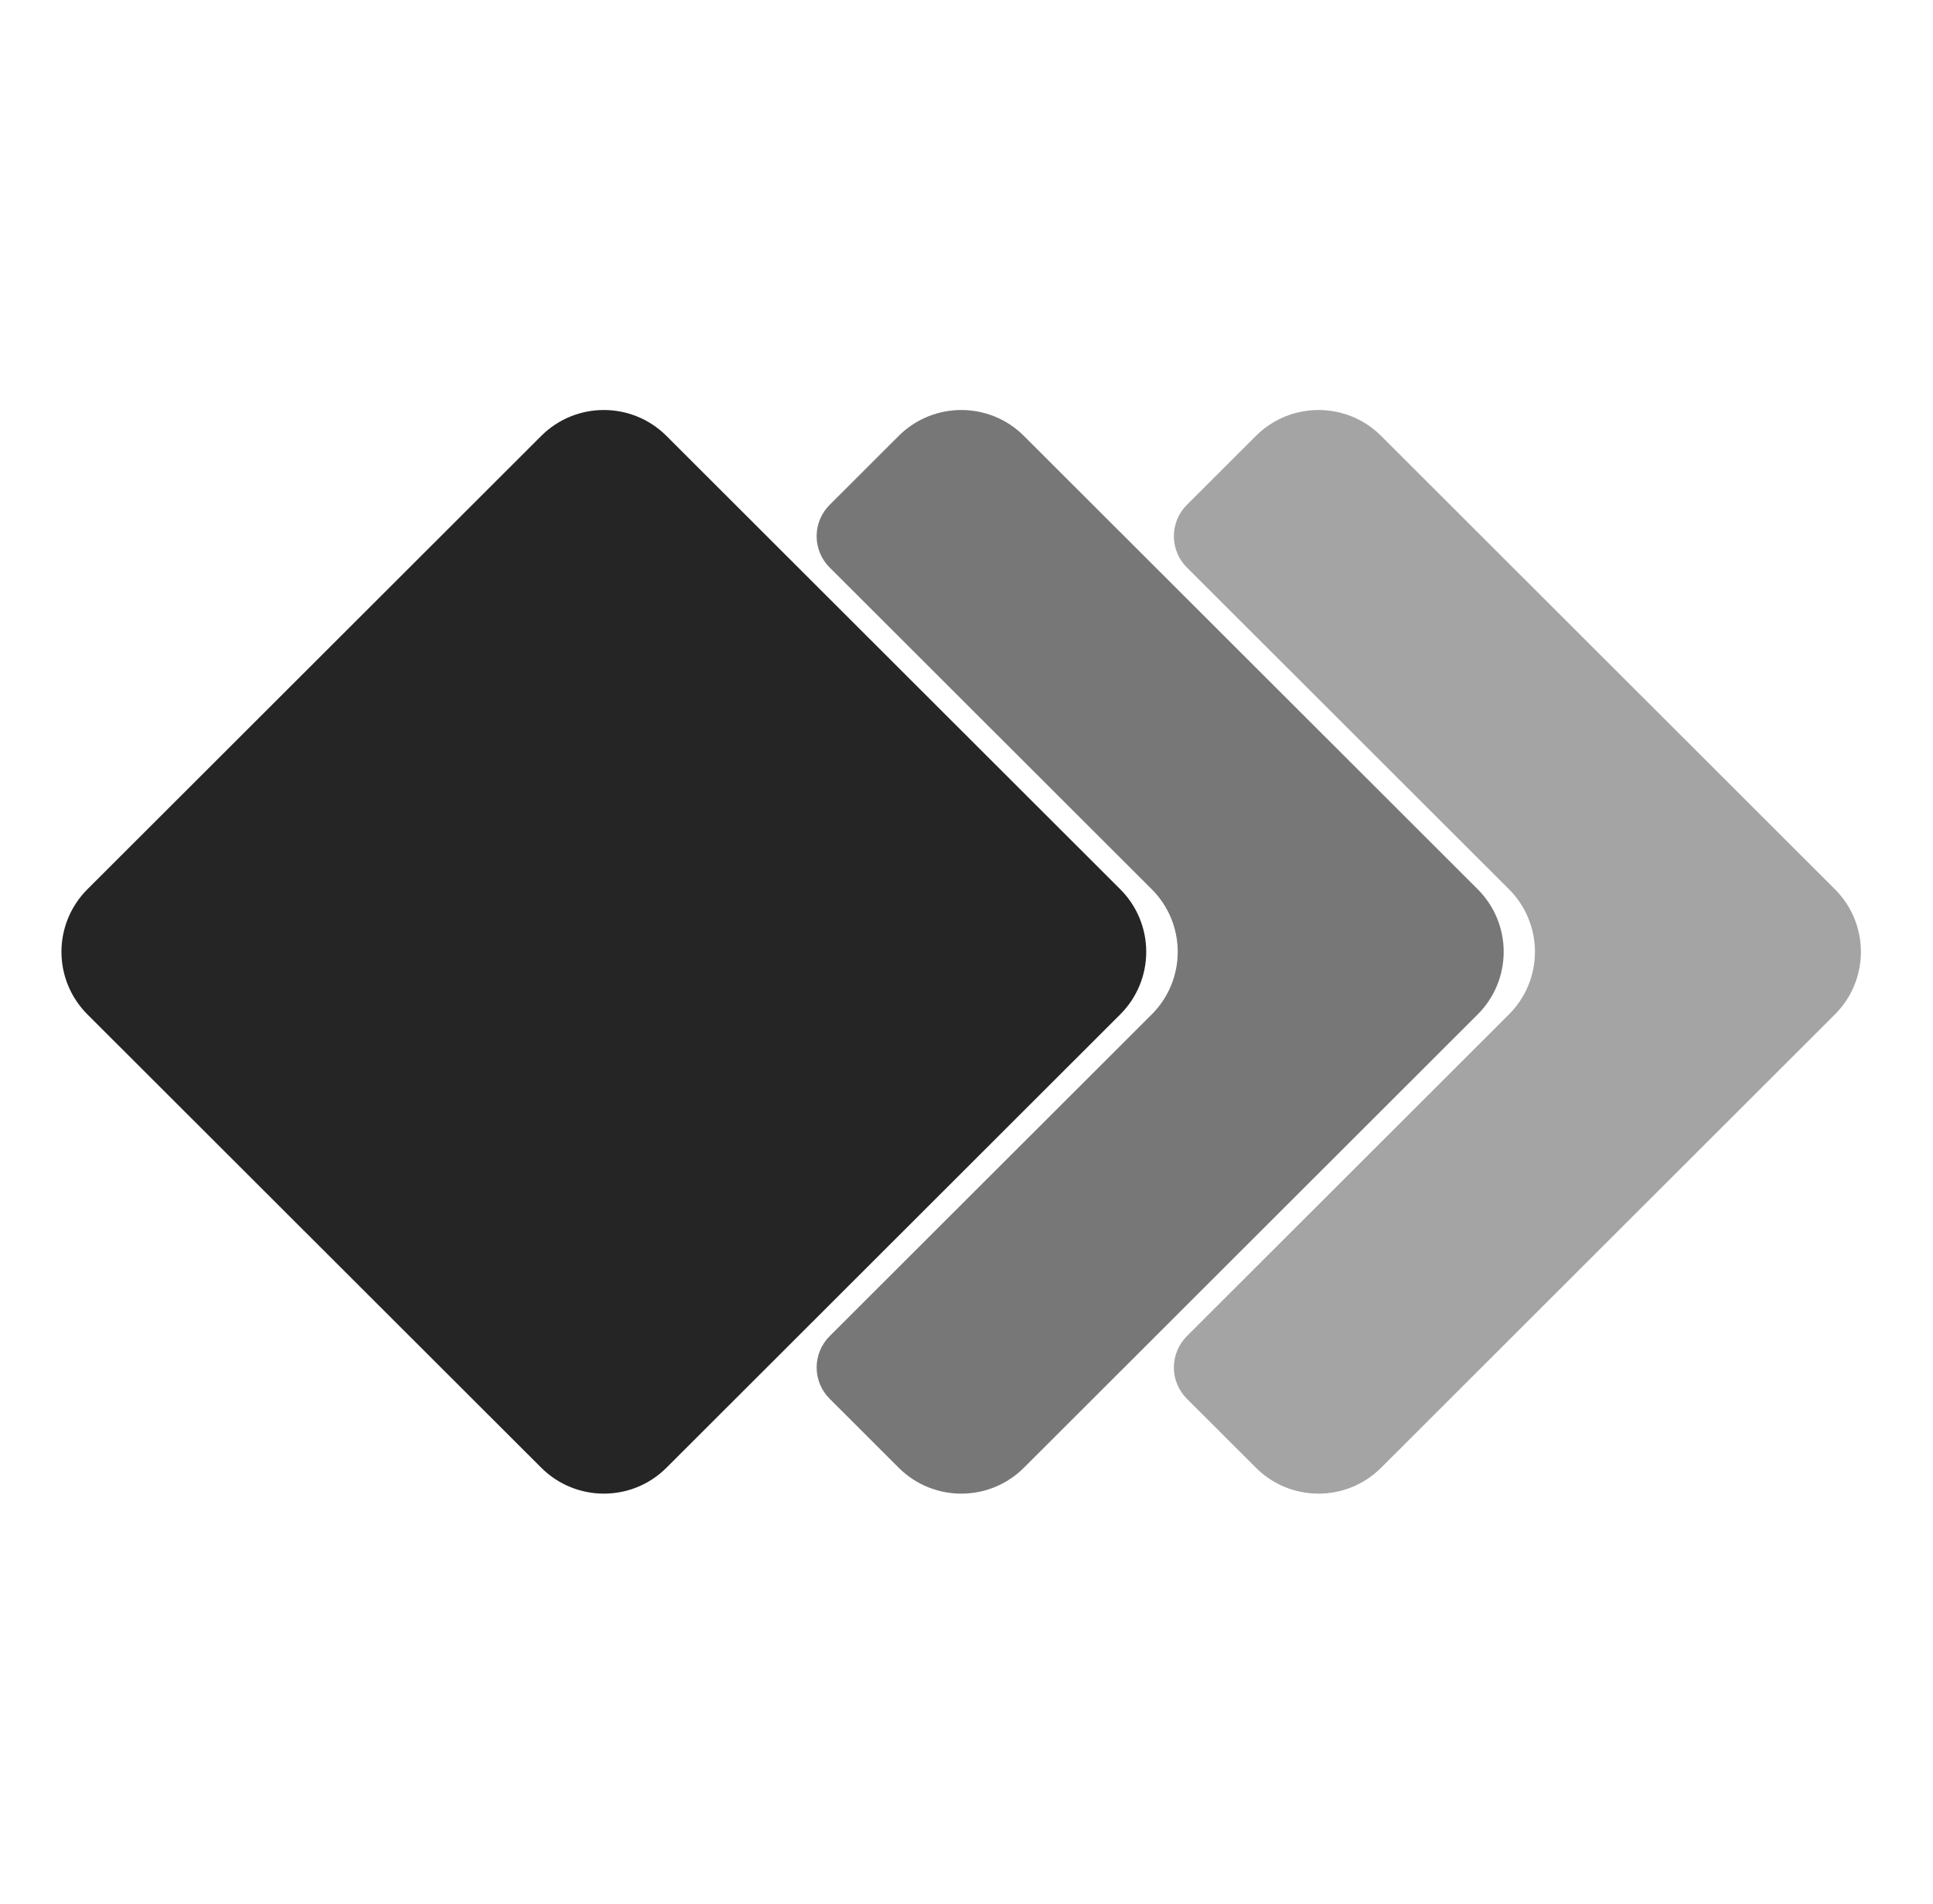
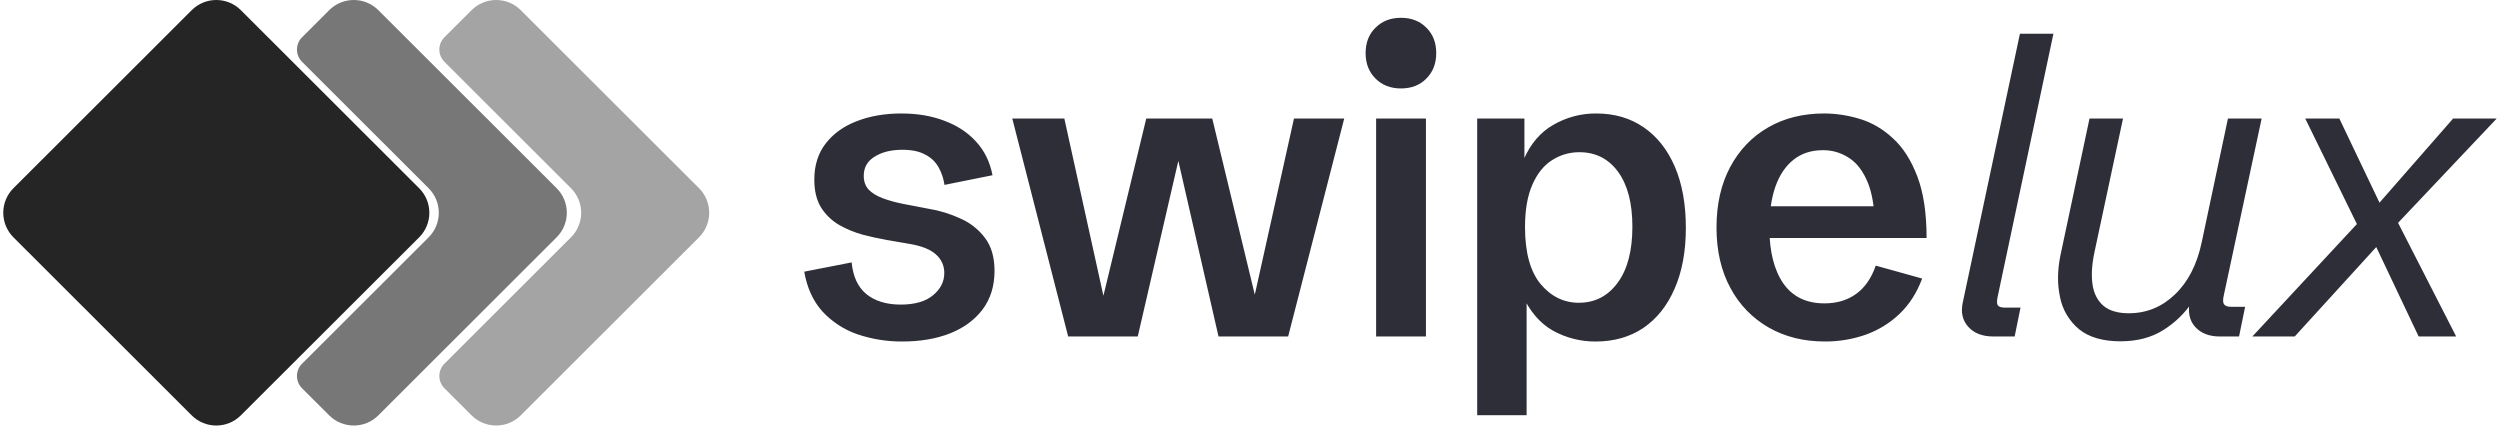
- <svg xmlns="http://www.w3.org/2000/svg" width="65" height="64" fill="none">
-   <path fill="#252525" d="M2.938 34.102a2.97 2.97 0 0 1 0-4.204L18.2 14.655a2.98 2.98 0 0 1 4.21 0l15.262 15.243a2.97 2.97 0 0 1 0 4.204L22.411 49.345a2.98 2.98 0 0 1-4.21 0L2.937 34.102Z" />
-   <path fill="#777777" d="M27.897 44.922a1.486 1.486 0 0 0 0 2.103l2.323 2.32a2.98 2.98 0 0 0 4.21 0l15.262-15.243a2.97 2.97 0 0 0 0-4.204L34.43 14.655a2.98 2.98 0 0 0-4.21 0l-2.323 2.32a1.485 1.485 0 0 0 0 2.103l10.834 10.82a2.97 2.97 0 0 1 0 4.204l-10.834 10.82Z" />
-   <path fill="#A4A4A4" d="M39.909 44.923a1.485 1.485 0 0 0 0 2.102l2.323 2.32a2.98 2.98 0 0 0 4.21 0l15.262-15.243a2.97 2.97 0 0 0 0-4.204L46.442 14.655a2.98 2.98 0 0 0-4.21 0l-2.323 2.32a1.485 1.485 0 0 0 0 2.102l10.834 10.82a2.97 2.97 0 0 1 0 4.205l-10.834 10.82Z" />
+ <svg xmlns="http://www.w3.org/2000/svg" width="141" height="24" viewBox="0 0 140.088 23.907" fill="none">
+   <path fill="#2E2E38" d="M 50.521 19.186 C 49.657 19.193 48.799 19.055 47.981 18.778 C 47.232 18.518 46.559 18.078 46.02 17.497 C 45.498 16.915 45.158 16.17 45 15.263 L 47.664 14.742 C 47.739 15.536 48.015 16.129 48.491 16.522 C 48.975 16.915 49.618 17.112 50.419 17.112 C 51.213 17.112 51.817 16.938 52.233 16.59 C 52.656 16.242 52.868 15.827 52.868 15.343 C 52.876 14.938 52.701 14.55 52.392 14.288 C 52.082 14.008 51.582 13.812 50.895 13.698 L 49.637 13.483 C 49.187 13.402 48.741 13.304 48.299 13.189 C 47.836 13.063 47.39 12.88 46.972 12.644 C 46.559 12.405 46.21 12.071 45.952 11.669 C 45.695 11.254 45.566 10.729 45.566 10.093 C 45.566 9.285 45.782 8.604 46.213 8.053 C 46.643 7.501 47.225 7.085 47.958 6.805 C 48.699 6.518 49.531 6.375 50.453 6.375 C 51.353 6.375 52.157 6.511 52.868 6.783 C 53.586 7.047 54.179 7.437 54.648 7.95 C 55.124 8.464 55.434 9.096 55.578 9.844 L 52.879 10.388 C 52.831 10.042 52.72 9.707 52.55 9.402 C 52.378 9.094 52.117 8.845 51.802 8.688 C 51.477 8.506 51.046 8.415 50.509 8.415 C 49.882 8.415 49.364 8.544 48.956 8.801 C 48.548 9.051 48.344 9.409 48.344 9.878 C 48.344 10.188 48.434 10.445 48.616 10.649 C 48.806 10.846 49.07 11.008 49.41 11.137 C 49.75 11.265 50.15 11.375 50.612 11.465 L 51.972 11.726 C 52.599 11.827 53.21 12.014 53.786 12.282 C 54.33 12.52 54.802 12.895 55.158 13.37 C 55.513 13.839 55.691 14.455 55.691 15.218 C 55.691 16.065 55.468 16.787 55.022 17.384 C 54.576 17.974 53.964 18.423 53.185 18.733 C 52.407 19.035 51.519 19.186 50.521 19.186 Z M 59.828 18.903 L 56.688 6.658 L 59.613 6.658 L 61.96 17.304 L 61.642 17.304 L 64.216 6.658 L 67.923 6.658 L 70.508 17.361 L 70.134 17.361 L 72.515 6.658 L 75.338 6.658 L 72.187 18.903 L 68.275 18.903 L 65.769 7.95 L 66.269 7.95 L 63.738 18.903 Z M 77.129 18.903 L 77.129 6.658 L 79.929 6.658 L 79.929 18.903 Z M 78.523 4.969 C 77.941 4.969 77.465 4.783 77.095 4.413 C 76.725 4.043 76.539 3.567 76.539 2.985 C 76.539 2.395 76.724 1.919 77.095 1.556 C 77.465 1.186 77.941 1 78.523 1 C 79.113 1 79.589 1.186 79.952 1.556 C 80.322 1.919 80.507 2.395 80.507 2.984 C 80.507 3.567 80.322 4.043 79.952 4.414 C 79.589 4.784 79.112 4.969 78.523 4.969 Z M 82.808 23.325 L 82.808 6.658 L 85.461 6.658 L 85.461 9.152 L 85.416 8.971 C 85.801 8.079 86.36 7.425 87.093 7.009 C 87.823 6.587 88.653 6.368 89.497 6.375 C 90.517 6.375 91.402 6.632 92.15 7.145 C 92.906 7.659 93.492 8.397 93.908 9.356 C 94.323 10.316 94.531 11.466 94.531 12.803 C 94.531 14.126 94.319 15.267 93.896 16.227 C 93.481 17.18 92.895 17.913 92.139 18.427 C 91.383 18.933 90.491 19.187 89.463 19.187 C 88.622 19.192 87.794 18.981 87.059 18.574 C 86.326 18.158 85.749 17.478 85.325 16.534 L 85.585 16.477 L 85.585 23.325 Z M 88.522 17.009 C 89.422 17.009 90.147 16.635 90.699 15.887 C 91.251 15.139 91.527 14.088 91.527 12.735 C 91.527 11.412 91.258 10.385 90.722 9.651 C 90.185 8.918 89.459 8.551 88.545 8.551 C 87.985 8.551 87.471 8.703 87.003 9.005 C 86.542 9.3 86.175 9.761 85.903 10.388 C 85.631 11.008 85.495 11.798 85.495 12.758 C 85.495 14.178 85.785 15.245 86.368 15.955 C 86.958 16.658 87.675 17.01 88.522 17.01 Z M 102.342 19.186 C 101.155 19.186 100.105 18.926 99.19 18.404 C 98.276 17.883 97.529 17.112 97.036 16.182 C 96.514 15.222 96.253 14.088 96.253 12.781 C 96.253 11.473 96.51 10.339 97.024 9.379 C 97.538 8.419 98.249 7.679 99.156 7.157 C 100.063 6.635 101.11 6.375 102.296 6.375 C 102.976 6.377 103.653 6.48 104.303 6.681 C 104.984 6.885 105.603 7.248 106.163 7.769 C 106.73 8.283 107.187 8.997 107.535 9.912 C 107.882 10.819 108.056 11.972 108.056 13.37 L 98.056 13.37 L 98.056 11.59 L 105.562 11.59 L 105.131 12.236 C 105.086 11.322 104.927 10.589 104.655 10.036 C 104.39 9.477 104.046 9.073 103.623 8.824 C 103.204 8.566 102.72 8.432 102.228 8.438 C 101.578 8.438 101.03 8.616 100.584 8.971 C 100.139 9.319 99.798 9.821 99.564 10.479 C 99.337 11.129 99.224 11.899 99.224 12.792 C 99.224 14.122 99.485 15.165 100.006 15.922 C 100.528 16.669 101.299 17.044 102.319 17.044 C 103.015 17.044 103.608 16.866 104.099 16.511 C 104.591 16.155 104.957 15.626 105.199 14.923 L 107.807 15.649 C 107.512 16.443 107.092 17.1 106.548 17.622 C 106.003 18.144 105.354 18.546 104.643 18.801 C 103.904 19.06 103.125 19.19 102.342 19.186 Z M 111.802 18.903 C 111.19 18.903 110.721 18.722 110.396 18.359 C 110.071 17.996 109.969 17.539 110.09 16.987 L 113.299 1.897 L 115.181 1.897 L 112.051 16.658 C 111.999 16.892 111.999 17.055 112.051 17.146 C 112.112 17.236 112.244 17.282 112.448 17.282 L 113.333 17.282 L 113.004 18.902 L 111.802 18.902 Z M 118.944 19.175 C 117.954 19.175 117.179 18.948 116.62 18.495 C 116.07 18.038 115.693 17.405 115.554 16.703 C 115.395 15.97 115.403 15.184 115.576 14.345 L 117.209 6.658 L 119.091 6.658 L 117.481 14.198 C 117.338 14.878 117.304 15.475 117.379 15.989 C 117.455 16.496 117.659 16.892 117.991 17.179 C 118.324 17.459 118.8 17.599 119.42 17.599 C 120.41 17.599 121.272 17.248 122.005 16.545 C 122.746 15.842 123.248 14.863 123.513 13.608 L 124.987 6.658 L 126.88 6.658 L 124.749 16.613 C 124.696 16.847 124.703 17.009 124.771 17.1 C 124.839 17.19 124.972 17.236 125.168 17.236 L 125.951 17.236 L 125.61 18.903 L 124.522 18.903 C 123.932 18.903 123.475 18.725 123.15 18.37 C 122.825 18.015 122.723 17.535 122.844 16.93 L 122.946 16.42 L 123.003 16.941 C 122.577 17.586 122.016 18.132 121.359 18.541 C 120.694 18.963 119.889 19.175 118.944 19.175 Z M 126.358 18.903 L 132.231 12.588 L 129.328 6.658 L 131.244 6.658 L 133.501 11.386 L 137.639 6.658 L 140.088 6.658 L 134.544 12.52 L 137.809 18.903 L 135.7 18.903 L 133.319 13.88 L 128.739 18.903 Z" />
+   <path fill="#252525" d="M 0.572 13.333 C 0.206 12.967 0 12.47 0 11.953 C 0 11.435 0.206 10.938 0.572 10.573 L 10.587 0.572 C 11.35 -0.191 12.587 -0.191 13.35 0.572 L 23.366 10.575 C 23.733 10.94 23.939 11.437 23.939 11.954 C 23.939 12.472 23.733 12.969 23.366 13.335 L 13.349 23.335 C 12.586 24.097 11.349 24.097 10.586 23.335 Z" />
+   <path fill="#777777" d="M 16.786 20.433 C 16.603 20.616 16.5 20.865 16.5 21.123 C 16.5 21.382 16.603 21.631 16.786 21.813 L 18.311 23.335 C 19.074 24.097 20.311 24.097 21.074 23.335 L 31.09 13.332 C 31.457 12.967 31.662 12.47 31.662 11.953 C 31.662 11.435 31.457 10.938 31.09 10.572 L 21.074 0.572 C 20.311 -0.191 19.074 -0.191 18.311 0.572 L 16.787 2.095 C 16.604 2.277 16.501 2.526 16.501 2.784 C 16.501 3.043 16.604 3.292 16.787 3.474 L 23.897 10.574 C 24.264 10.94 24.469 11.437 24.469 11.954 C 24.469 12.472 24.264 12.969 23.897 13.334 L 16.787 20.434 Z" />
+   <path fill="#A4A4A4" d="M 24.786 20.433 C 24.603 20.616 24.5 20.865 24.5 21.123 C 24.5 21.382 24.603 21.631 24.786 21.813 L 26.311 23.335 C 27.074 24.097 28.311 24.097 29.074 23.335 L 39.089 13.332 C 39.456 12.967 39.661 12.47 39.661 11.953 C 39.661 11.435 39.456 10.938 39.089 10.572 L 29.074 0.572 C 28.311 -0.191 27.074 -0.191 26.311 0.572 L 24.786 2.093 C 24.603 2.276 24.5 2.525 24.5 2.784 C 24.5 3.042 24.603 3.291 24.786 3.474 L 31.896 10.573 C 32.263 10.939 32.468 11.436 32.468 11.953 C 32.468 12.471 32.263 12.968 31.896 13.333 L 24.786 20.434 Z" />
</svg>
